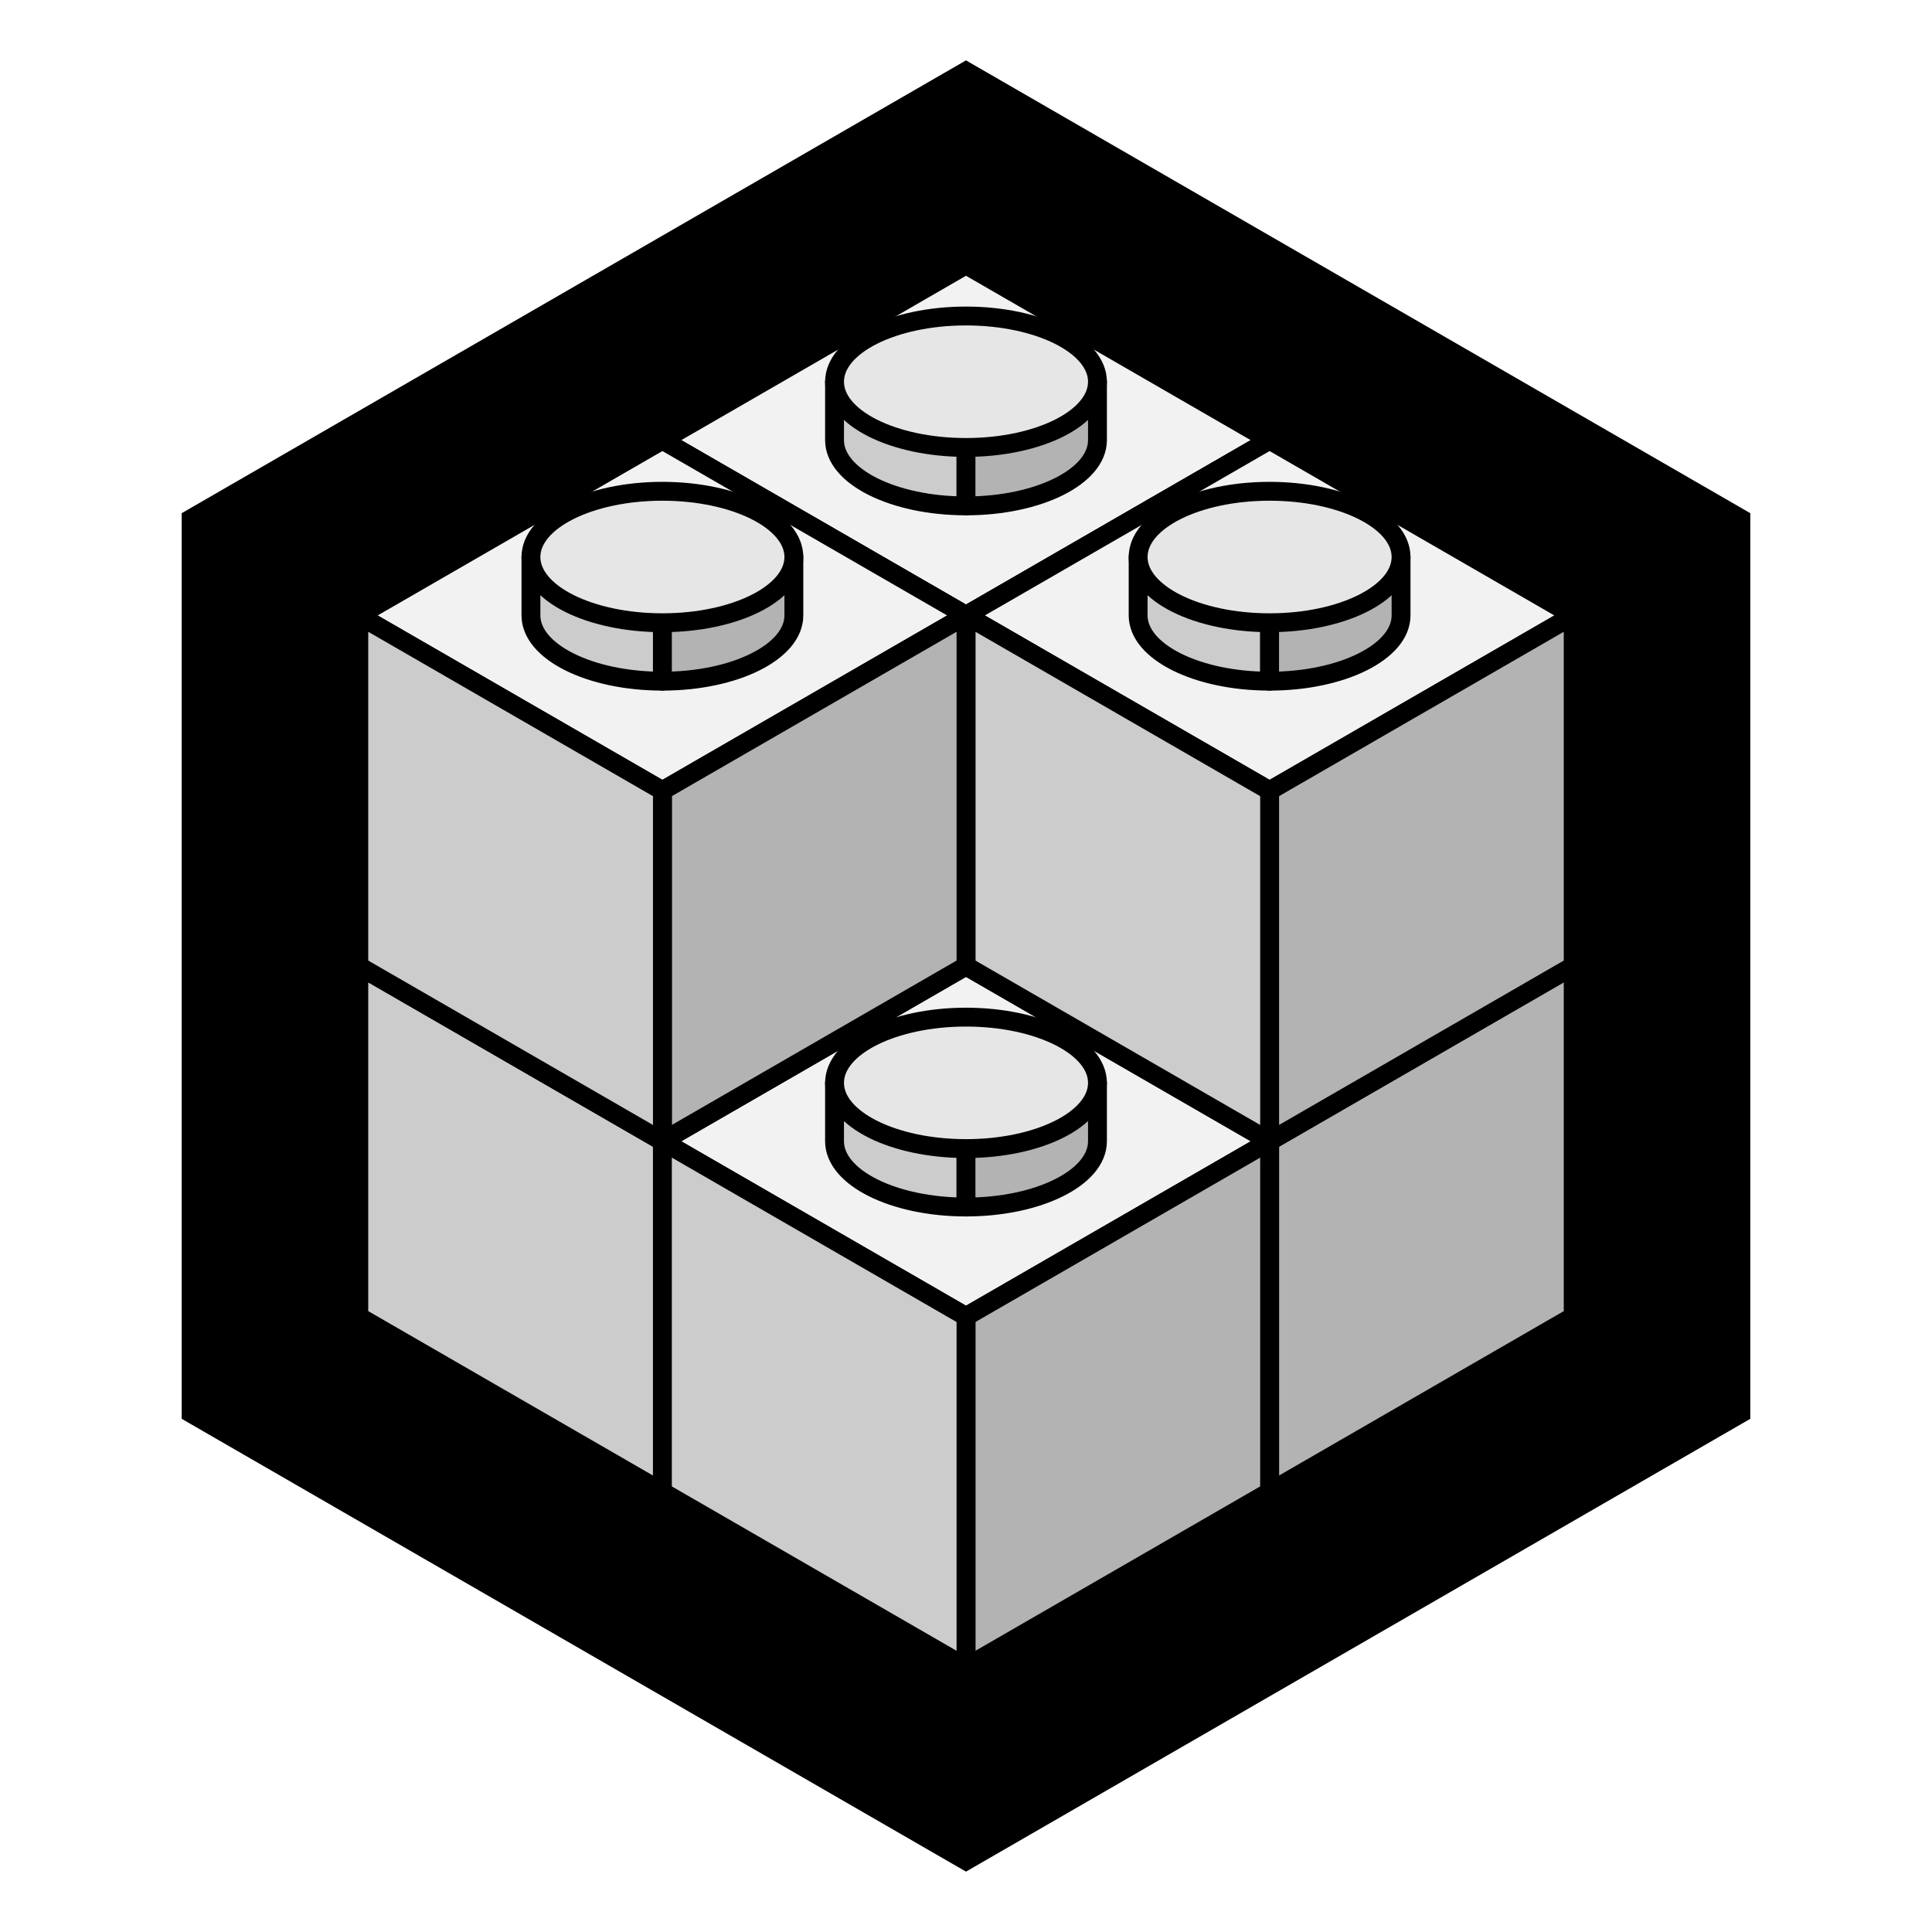
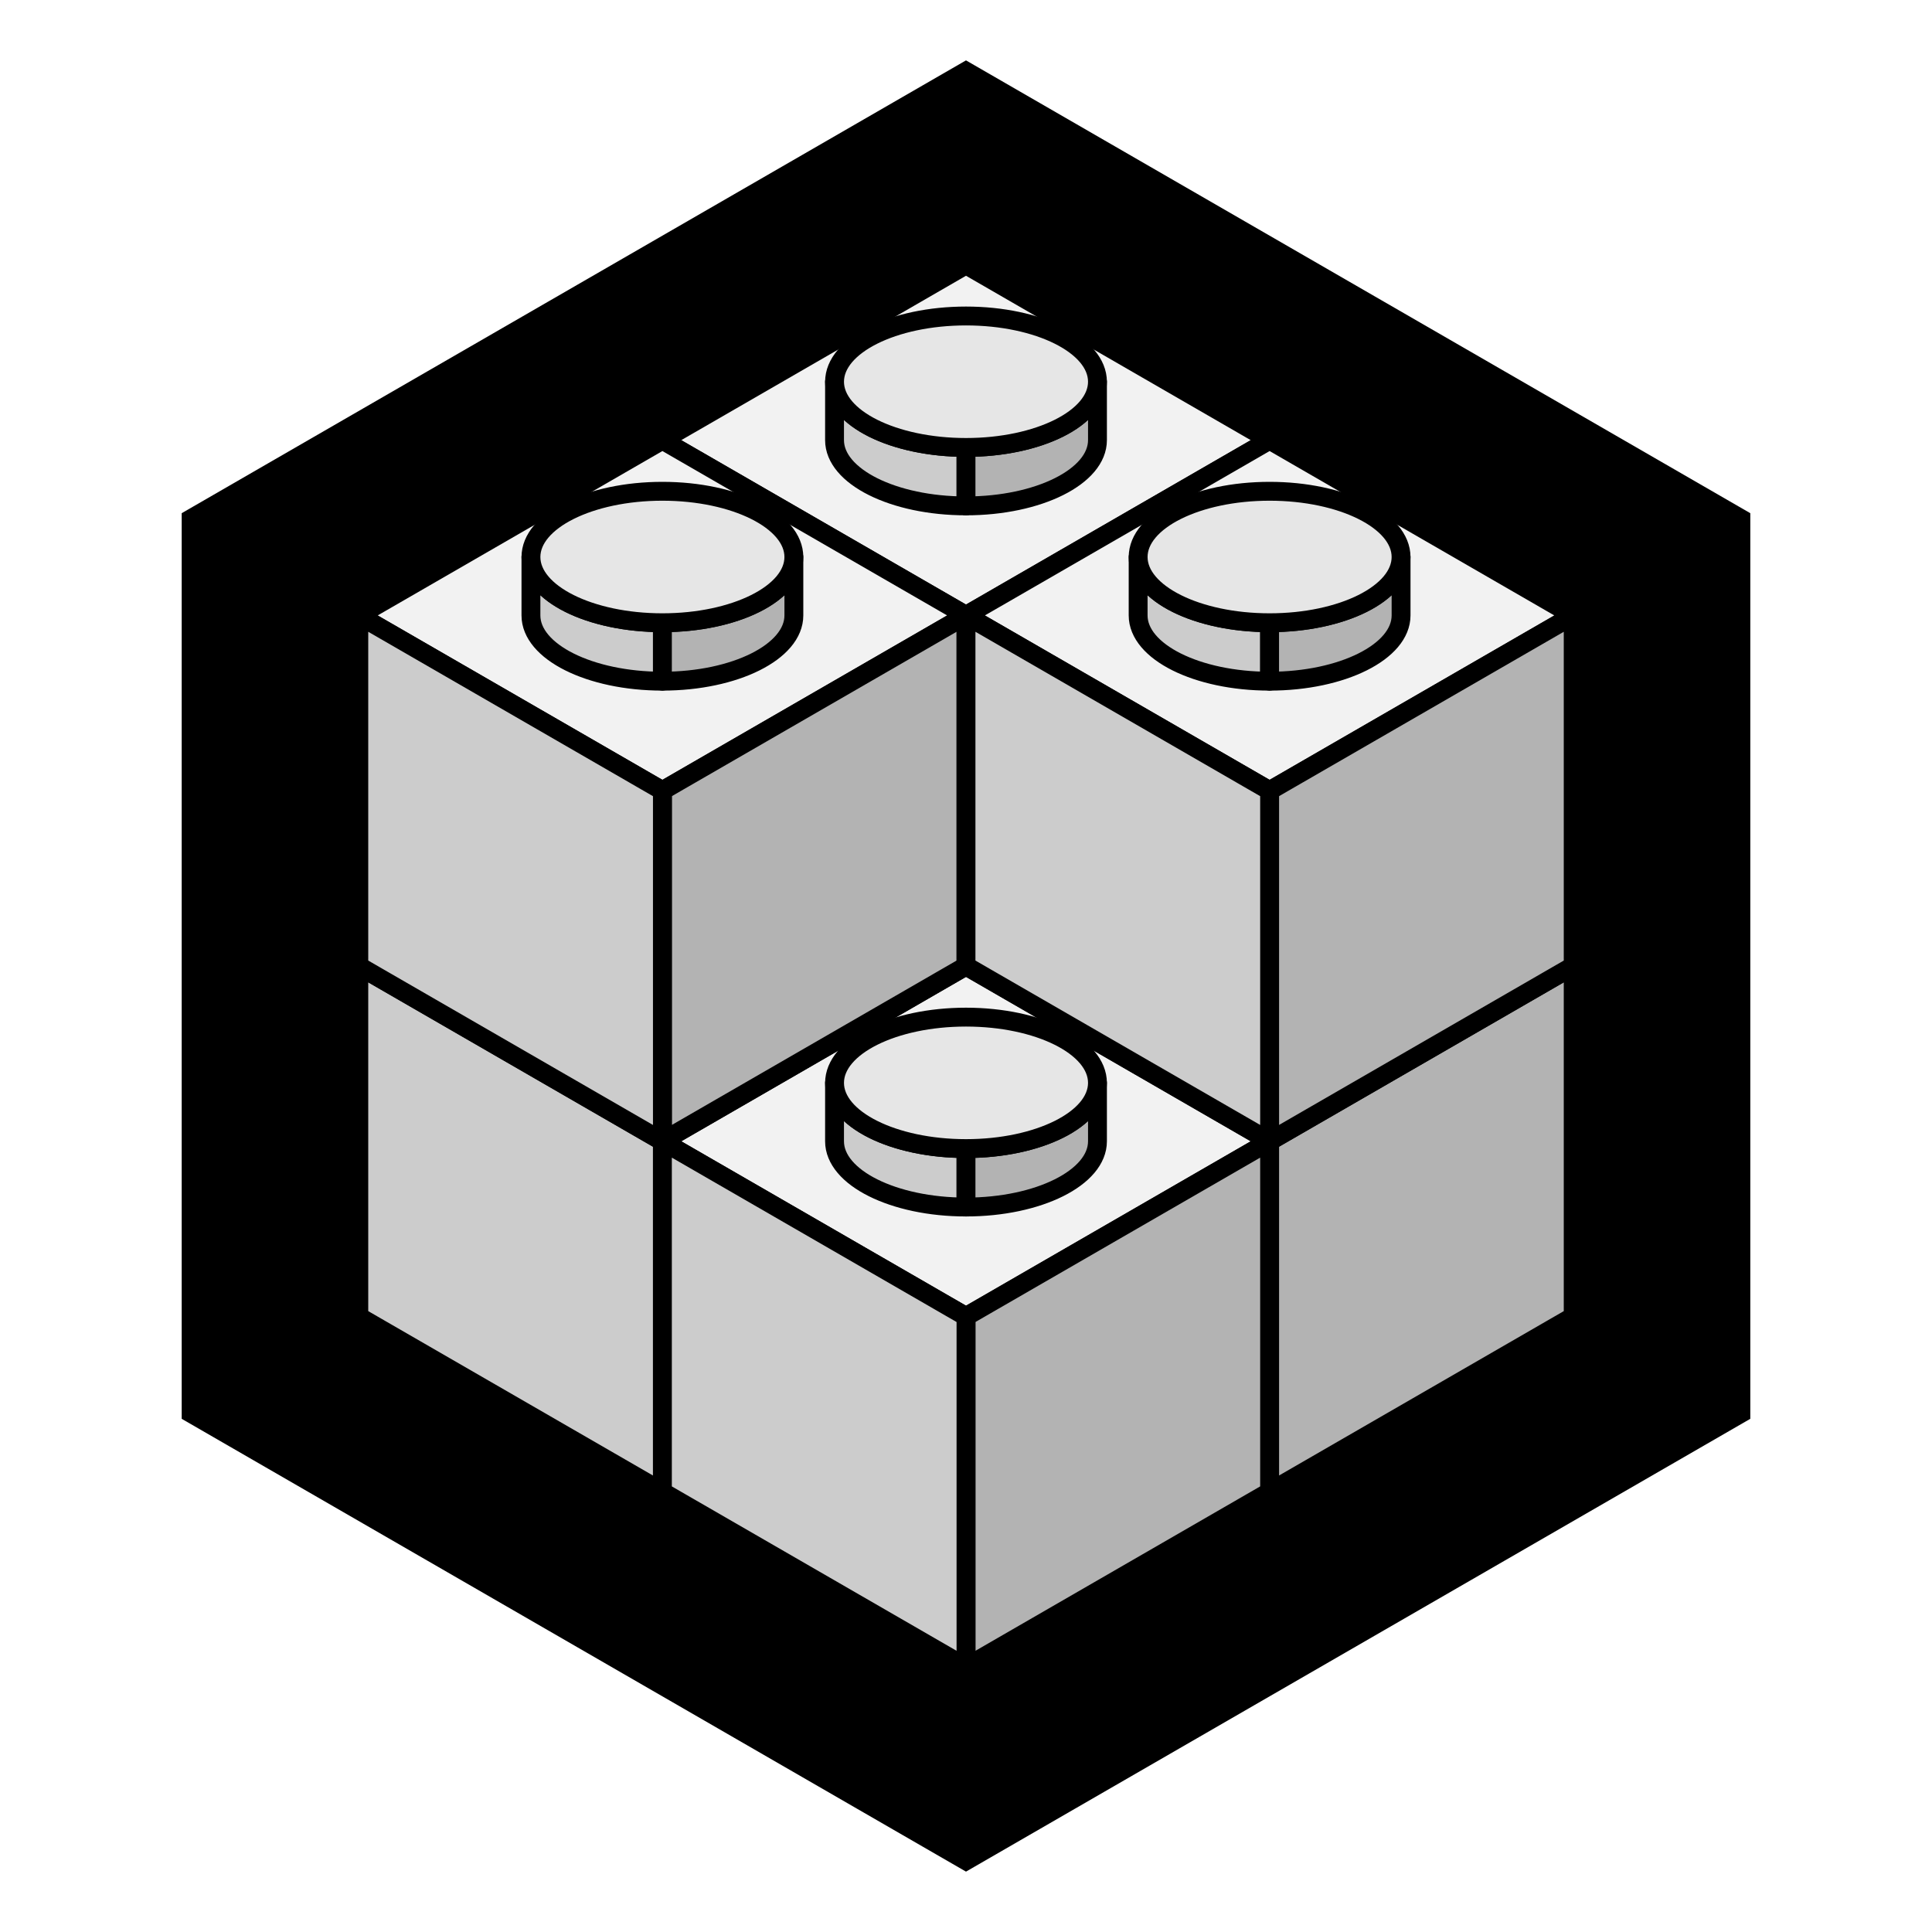
<svg xmlns="http://www.w3.org/2000/svg" width="1024" height="1024" viewBox="0 0 270.933 270.933" version="1.1" id="svg8">
  <defs id="defs2" />
  <g id="layer1" transform="translate(0,-161.5333)">
-     <g id="g43">
+     <g id="g20">
      <path style="fill:#000000;fill-opacity:1;stroke-width:0.265" id="path3822" d="m 67.733,163.65 56.826,32.808 0,65.617 -56.826,32.808 -56.826,-32.808 2e-6,-65.617 z" transform="matrix(1.935484,0,0,1.935484,4.369903,-146.7419)" />
-       <g id="g32" transform="matrix(0.5,0,0,0.5,76.92334,105.4253)" style="stroke:#000000;stroke-width:5.292;stroke-linecap:round;stroke-linejoin:round;stroke-dasharray:none;stroke-opacity:1">
-         <g id="g31" transform="translate(66.77007,135.3106)" style="stroke:#000000;stroke-width:5.292;stroke-linecap:round;stroke-linejoin:round;stroke-dasharray:none;stroke-opacity:1">
-           <path style="fill:#f2f2f2;fill-opacity:1;stroke:#000000;stroke-width:5.292;stroke-linecap:round;stroke-linejoin:round;stroke-dasharray:none;stroke-opacity:1" d="m 135.467,198.677 -85.15,49.161 85.15,49.161 85.15,-49.161 z" id="path27" />
-           <path style="fill:#cccccc;fill-opacity:1;stroke:#000000;stroke-width:5.292;stroke-linecap:round;stroke-linejoin:round;stroke-dasharray:none;stroke-opacity:1" d="m 135.467,229.403 a 36.871,18.435 0 0 0 -16.874,2.048 H 98.596 v 16.387 a 36.871,18.435 0 0 0 36.871,18.435 z" id="path28" />
-           <path style="fill:#b3b3b3;fill-opacity:1;stroke:#000000;stroke-width:5.292;stroke-linecap:round;stroke-linejoin:round;stroke-dasharray:none;stroke-opacity:1" d="m 220.617,247.839 -85.15,49.161 v 98.323 l 85.15,-49.161 z" id="path29" />
-           <path style="fill:#cccccc;fill-opacity:1;stroke:#000000;stroke-width:5.292;stroke-linecap:round;stroke-linejoin:round;stroke-dasharray:none;stroke-opacity:1" d="M 135.467,297 50.317,247.839 v 98.323 l 85.15,49.161 z" id="path30" />
-           <path style="fill:#b3b3b3;fill-opacity:1;stroke:#000000;stroke-width:5.292;stroke-linecap:round;stroke-linejoin:round;stroke-dasharray:none;stroke-opacity:1" d="m 135.467,229.403 v 36.871 a 36.871,18.435 0 0 0 36.871,-18.435 v -16.387 h -20.056 a 36.871,18.435 0 0 0 -16.815,-2.048 z" id="path31" />
-           <ellipse style="fill:#e6e6e6;fill-opacity:1;stroke:#000000;stroke-width:5.292;stroke-linecap:round;stroke-linejoin:round;stroke-dasharray:none;stroke-opacity:1" id="ellipse31" cx="135.467" cy="231.452" rx="36.871" ry="18.435" />
-         </g>
+       <g id="g19">
+         <path style="fill:#f2f2f2;fill-opacity:1;stroke:#000000;stroke-width:2.646;stroke-linecap:round;stroke-linejoin:round;stroke-dasharray:none;stroke-opacity:1" d="m 135.467,198.677 -42.575,24.581 42.575,24.581 42.575,-24.581 z" id="path15" />
+         <path id="path16" style="fill:#cccccc;fill-opacity:1;stroke:#000000;stroke-width:2.646;stroke-linecap:round;stroke-linejoin:round;stroke-dasharray:none;stroke-opacity:1" d="m 135.467,224.282 a 18.435,9.218 0 0 1 -18.436,-9.213 v 8.189 a 18.435,9.218 0 0 0 18.436,9.218 z" />
+         <path id="path19" style="fill:#b3b3b3;fill-opacity:1;stroke:#000000;stroke-width:2.646;stroke-linecap:round;stroke-linejoin:round;stroke-dasharray:none;stroke-opacity:1" d="m 135.467,224.282 v 8.194 a 18.435,9.218 0 0 0 18.436,-9.218 v -8.193 a 18.435,9.218 0 0 1 -18.436,9.218 z" />
+         <ellipse style="fill:#e6e6e6;fill-opacity:1;stroke:#000000;stroke-width:2.646;stroke-linecap:round;stroke-linejoin:round;stroke-dasharray:none;stroke-opacity:1" id="ellipse19" cx="135.467" cy="215.064" rx="18.435" ry="9.218" />
      </g>
-       <g id="g37" transform="matrix(0.5,0,0,0.5,-8.226747,105.4253)" style="stroke:#000000;stroke-width:5.292;stroke-linecap:round;stroke-linejoin:round;stroke-dasharray:none;stroke-opacity:1">
-         <g id="g36" transform="translate(66.77007,135.3106)" style="stroke:#000000;stroke-width:5.292;stroke-linecap:round;stroke-linejoin:round;stroke-dasharray:none;stroke-opacity:1">
-           <path style="fill:#f2f2f2;fill-opacity:1;stroke:#000000;stroke-width:5.292;stroke-linecap:round;stroke-linejoin:round;stroke-dasharray:none;stroke-opacity:1" d="m 135.467,198.677 -85.15,49.161 85.15,49.161 85.15,-49.161 z" id="path32" />
-           <path style="fill:#cccccc;fill-opacity:1;stroke:#000000;stroke-width:5.292;stroke-linecap:round;stroke-linejoin:round;stroke-dasharray:none;stroke-opacity:1" d="m 135.467,229.403 a 36.871,18.435 0 0 0 -16.874,2.048 H 98.596 v 16.387 a 36.871,18.435 0 0 0 36.871,18.435 z" id="path33" />
-           <path style="fill:#b3b3b3;fill-opacity:1;stroke:#000000;stroke-width:5.292;stroke-linecap:round;stroke-linejoin:round;stroke-dasharray:none;stroke-opacity:1" d="m 220.617,247.839 -85.15,49.161 v 98.323 l 85.15,-49.161 z" id="path34" />
-           <path style="fill:#cccccc;fill-opacity:1;stroke:#000000;stroke-width:5.292;stroke-linecap:round;stroke-linejoin:round;stroke-dasharray:none;stroke-opacity:1" d="M 135.467,297 50.317,247.839 v 98.323 l 85.15,49.161 z" id="path35" />
-           <path style="fill:#b3b3b3;fill-opacity:1;stroke:#000000;stroke-width:5.292;stroke-linecap:round;stroke-linejoin:round;stroke-dasharray:none;stroke-opacity:1" d="m 135.467,229.403 v 36.871 a 36.871,18.435 0 0 0 36.871,-18.435 v -16.387 h -20.056 a 36.871,18.435 0 0 0 -16.815,-2.048 z" id="path36" />
-           <ellipse style="fill:#e6e6e6;fill-opacity:1;stroke:#000000;stroke-width:5.292;stroke-linecap:round;stroke-linejoin:round;stroke-dasharray:none;stroke-opacity:1" id="ellipse36" cx="135.467" cy="231.452" rx="36.871" ry="18.435" />
-         </g>
+       <path style="fill:#b3b3b3;fill-opacity:1;stroke:#000000;stroke-width:2.646;stroke-linecap:round;stroke-linejoin:round;stroke-dasharray:none;stroke-opacity:1" d="m 220.617,297 -42.575,24.581 v 49.161 l 42.575,-24.581 z" id="path29" />
+       <path style="fill:#cccccc;fill-opacity:1;stroke:#000000;stroke-width:2.646;stroke-linecap:round;stroke-linejoin:round;stroke-dasharray:none;stroke-opacity:1" d="M 92.892,321.581 50.317,297 v 49.161 l 42.575,24.581 z" id="path35" />
+       <g id="g1">
+         <path style="fill:#f2f2f2;fill-opacity:1;stroke:#000000;stroke-width:2.646;stroke-linecap:round;stroke-linejoin:round;stroke-dasharray:none;stroke-opacity:1" d="M 135.467,297 92.892,321.581 135.467,346.161 178.042,321.581 Z" id="path37" />
+         <path id="path38" style="fill:#cccccc;fill-opacity:1;stroke:#000000;stroke-width:2.646;stroke-linecap:round;stroke-linejoin:round;stroke-dasharray:none;stroke-opacity:1" d="m 135.467,322.605 a 18.435,9.218 0 0 1 -18.436,-9.213 v 8.189 a 18.435,9.218 0 0 0 18.436,9.218 z" />
+         <path style="fill:#b3b3b3;fill-opacity:1;stroke:#000000;stroke-width:2.646;stroke-linecap:round;stroke-linejoin:round;stroke-dasharray:none;stroke-opacity:1" d="m 178.042,321.581 -42.575,24.581 v 49.161 l 42.575,-24.581 z" id="path39" />
+         <path style="fill:#cccccc;fill-opacity:1;stroke:#000000;stroke-width:2.646;stroke-linecap:round;stroke-linejoin:round;stroke-dasharray:none;stroke-opacity:1" d="M 135.467,346.161 92.892,321.581 v 49.161 l 42.575,24.581 z" id="path40" />
+         <path id="path41" style="fill:#b3b3b3;fill-opacity:1;stroke:#000000;stroke-width:2.646;stroke-linecap:round;stroke-linejoin:round;stroke-dasharray:none;stroke-opacity:1" d="m 135.467,322.605 v 8.194 a 18.435,9.218 0 0 0 18.436,-9.218 v -8.193 a 18.435,9.218 0 0 1 -18.436,9.218 z" />
+         <ellipse style="fill:#e6e6e6;fill-opacity:1;stroke:#000000;stroke-width:2.646;stroke-linecap:round;stroke-linejoin:round;stroke-dasharray:none;stroke-opacity:1" id="ellipse41" cx="135.467" cy="313.387" rx="18.435" ry="9.218" />
      </g>
-       <g id="g42" transform="matrix(0.5,0,0,0.5,34.34829,130.006)" style="stroke:#000000;stroke-width:5.292;stroke-linecap:round;stroke-linejoin:round;stroke-dasharray:none;stroke-opacity:1">
-         <g id="g41" transform="translate(66.77007,135.3106)" style="stroke:#000000;stroke-width:5.292;stroke-linecap:round;stroke-linejoin:round;stroke-dasharray:none;stroke-opacity:1">
-           <path style="fill:#f2f2f2;fill-opacity:1;stroke:#000000;stroke-width:5.292;stroke-linecap:round;stroke-linejoin:round;stroke-dasharray:none;stroke-opacity:1" d="m 135.467,198.677 -85.15,49.161 85.15,49.161 85.15,-49.161 z" id="path37" />
-           <path style="fill:#cccccc;fill-opacity:1;stroke:#000000;stroke-width:5.292;stroke-linecap:round;stroke-linejoin:round;stroke-dasharray:none;stroke-opacity:1" d="m 135.467,229.403 a 36.871,18.435 0 0 0 -16.874,2.048 H 98.596 v 16.387 a 36.871,18.435 0 0 0 36.871,18.435 z" id="path38" />
-           <path style="fill:#b3b3b3;fill-opacity:1;stroke:#000000;stroke-width:5.292;stroke-linecap:round;stroke-linejoin:round;stroke-dasharray:none;stroke-opacity:1" d="m 220.617,247.839 -85.15,49.161 v 98.323 l 85.15,-49.161 z" id="path39" />
-           <path style="fill:#cccccc;fill-opacity:1;stroke:#000000;stroke-width:5.292;stroke-linecap:round;stroke-linejoin:round;stroke-dasharray:none;stroke-opacity:1" d="M 135.467,297 50.317,247.839 v 98.323 l 85.15,49.161 z" id="path40" />
-           <path style="fill:#b3b3b3;fill-opacity:1;stroke:#000000;stroke-width:5.292;stroke-linecap:round;stroke-linejoin:round;stroke-dasharray:none;stroke-opacity:1" d="m 135.467,229.403 v 36.871 a 36.871,18.435 0 0 0 36.871,-18.435 v -16.387 h -20.056 a 36.871,18.435 0 0 0 -16.815,-2.048 z" id="path41" />
-           <ellipse style="fill:#e6e6e6;fill-opacity:1;stroke:#000000;stroke-width:5.292;stroke-linecap:round;stroke-linejoin:round;stroke-dasharray:none;stroke-opacity:1" id="ellipse41" cx="135.467" cy="231.452" rx="36.871" ry="18.435" />
-         </g>
+       <g id="g5" transform="translate(-42.57503,-73.74194)" style="display:inline">
+         <path style="fill:#f2f2f2;fill-opacity:1;stroke:#000000;stroke-width:2.646;stroke-linecap:round;stroke-linejoin:round;stroke-dasharray:none;stroke-opacity:1" d="M 135.467,297 92.892,321.581 135.467,346.161 178.042,321.581 Z" id="path1" />
+         <path id="path2" style="fill:#cccccc;fill-opacity:1;stroke:#000000;stroke-width:2.646;stroke-linecap:round;stroke-linejoin:round;stroke-dasharray:none;stroke-opacity:1" d="m 135.467,322.605 a 18.435,9.218 0 0 1 -18.436,-9.213 v 8.189 a 18.435,9.218 0 0 0 18.436,9.218 z" />
+         <path style="fill:#b3b3b3;fill-opacity:1;stroke:#000000;stroke-width:2.646;stroke-linecap:round;stroke-linejoin:round;stroke-dasharray:none;stroke-opacity:1" d="m 178.042,321.581 -42.575,24.581 v 49.161 l 42.575,-24.581 z" id="path3" />
+         <path style="fill:#cccccc;fill-opacity:1;stroke:#000000;stroke-width:2.646;stroke-linecap:round;stroke-linejoin:round;stroke-dasharray:none;stroke-opacity:1" d="M 135.467,346.161 92.892,321.581 v 49.161 l 42.575,24.581 z" id="path4" />
+         <path id="path5" style="fill:#b3b3b3;fill-opacity:1;stroke:#000000;stroke-width:2.646;stroke-linecap:round;stroke-linejoin:round;stroke-dasharray:none;stroke-opacity:1" d="m 135.467,322.605 v 8.194 a 18.435,9.218 0 0 0 18.436,-9.218 v -8.193 a 18.435,9.218 0 0 1 -18.436,9.218 z" />
+         <ellipse style="fill:#e6e6e6;fill-opacity:1;stroke:#000000;stroke-width:2.646;stroke-linecap:round;stroke-linejoin:round;stroke-dasharray:none;stroke-opacity:1" id="ellipse5" cx="135.467" cy="313.387" rx="18.435" ry="9.218" />
      </g>
-       <g id="g16" transform="matrix(0.5,0,0,0.5,34.3483,31.68341)" style="display:inline;stroke:#000000;stroke-width:5.292;stroke-linecap:round;stroke-linejoin:round;stroke-dasharray:none;stroke-opacity:1">
-         <g id="g15" transform="translate(66.77007,135.3106)" style="stroke:#000000;stroke-width:5.292;stroke-linecap:round;stroke-linejoin:round;stroke-dasharray:none;stroke-opacity:1">
-           <path style="fill:#f2f2f2;fill-opacity:1;stroke:#000000;stroke-width:5.292;stroke-linecap:round;stroke-linejoin:round;stroke-dasharray:none;stroke-opacity:1" d="m 135.467,198.677 -85.15,49.161 85.15,49.161 85.15,-49.161 z" id="path11" />
-           <path style="fill:#cccccc;fill-opacity:1;stroke:#000000;stroke-width:5.292;stroke-linecap:round;stroke-linejoin:round;stroke-dasharray:none;stroke-opacity:1" d="m 135.467,229.403 a 36.871,18.435 0 0 0 -16.874,2.048 H 98.596 v 16.387 a 36.871,18.435 0 0 0 36.871,18.435 z" id="path12" />
-           <path style="fill:#b3b3b3;fill-opacity:1;stroke:#000000;stroke-width:5.292;stroke-linecap:round;stroke-linejoin:round;stroke-dasharray:none;stroke-opacity:1" d="m 220.617,247.839 -85.15,49.161 v 98.323 l 85.15,-49.161 z" id="path13" />
-           <path style="fill:#cccccc;fill-opacity:1;stroke:#000000;stroke-width:5.292;stroke-linecap:round;stroke-linejoin:round;stroke-dasharray:none;stroke-opacity:1" d="M 135.467,297 50.317,247.839 v 98.323 l 85.15,49.161 z" id="path14" />
-           <path style="fill:#b3b3b3;fill-opacity:1;stroke:#000000;stroke-width:5.292;stroke-linecap:round;stroke-linejoin:round;stroke-dasharray:none;stroke-opacity:1" d="m 135.467,229.403 v 36.871 a 36.871,18.435 0 0 0 36.871,-18.435 v -16.387 h -20.056 a 36.871,18.435 0 0 0 -16.815,-2.048 z" id="path15" />
-           <ellipse style="fill:#e6e6e6;fill-opacity:1;stroke:#000000;stroke-width:5.292;stroke-linecap:round;stroke-linejoin:round;stroke-dasharray:none;stroke-opacity:1" id="ellipse15" cx="135.467" cy="231.452" rx="36.871" ry="18.435" />
-         </g>
-       </g>
-       <g id="g11" transform="matrix(0.5,0,0,0.5,76.92334,56.26405)" style="display:inline;stroke:#000000;stroke-width:5.292;stroke-linecap:round;stroke-linejoin:round;stroke-dasharray:none;stroke-opacity:1">
-         <g id="g10" transform="translate(66.77007,135.3106)" style="stroke:#000000;stroke-width:5.292;stroke-linecap:round;stroke-linejoin:round;stroke-dasharray:none;stroke-opacity:1">
-           <path style="fill:#f2f2f2;fill-opacity:1;stroke:#000000;stroke-width:5.292;stroke-linecap:round;stroke-linejoin:round;stroke-dasharray:none;stroke-opacity:1" d="m 135.467,198.677 -85.15,49.161 85.15,49.161 85.15,-49.161 z" id="path6" />
-           <path style="fill:#cccccc;fill-opacity:1;stroke:#000000;stroke-width:5.292;stroke-linecap:round;stroke-linejoin:round;stroke-dasharray:none;stroke-opacity:1" d="m 135.467,229.403 a 36.871,18.435 0 0 0 -16.874,2.048 H 98.596 v 16.387 a 36.871,18.435 0 0 0 36.871,18.435 z" id="path7" />
-           <path style="fill:#b3b3b3;fill-opacity:1;stroke:#000000;stroke-width:5.292;stroke-linecap:round;stroke-linejoin:round;stroke-dasharray:none;stroke-opacity:1" d="m 220.617,247.839 -85.15,49.161 v 98.323 l 85.15,-49.161 z" id="path8" />
-           <path style="fill:#cccccc;fill-opacity:1;stroke:#000000;stroke-width:5.292;stroke-linecap:round;stroke-linejoin:round;stroke-dasharray:none;stroke-opacity:1" d="M 135.467,297 50.317,247.839 v 98.323 l 85.15,49.161 z" id="path9" />
-           <path style="fill:#b3b3b3;fill-opacity:1;stroke:#000000;stroke-width:5.292;stroke-linecap:round;stroke-linejoin:round;stroke-dasharray:none;stroke-opacity:1" d="m 135.467,229.403 v 36.871 a 36.871,18.435 0 0 0 36.871,-18.435 v -16.387 h -20.056 a 36.871,18.435 0 0 0 -16.815,-2.048 z" id="path10" />
-           <ellipse style="fill:#e6e6e6;fill-opacity:1;stroke:#000000;stroke-width:5.292;stroke-linecap:round;stroke-linejoin:round;stroke-dasharray:none;stroke-opacity:1" id="ellipse10" cx="135.467" cy="231.452" rx="36.871" ry="18.435" />
-         </g>
-       </g>
-       <g id="g21" transform="matrix(0.5,0,0,0.5,-8.226747,56.26405)" style="stroke:#000000;stroke-width:5.292;stroke-linecap:round;stroke-linejoin:round;stroke-dasharray:none;stroke-opacity:1">
-         <g id="g20" transform="translate(66.77007,135.3106)" style="stroke:#000000;stroke-width:5.292;stroke-linecap:round;stroke-linejoin:round;stroke-dasharray:none;stroke-opacity:1">
-           <path style="fill:#f2f2f2;fill-opacity:1;stroke:#000000;stroke-width:5.292;stroke-linecap:round;stroke-linejoin:round;stroke-dasharray:none;stroke-opacity:1" d="m 135.467,198.677 -85.15,49.161 85.15,49.161 85.15,-49.161 z" id="path16" />
-           <path style="fill:#cccccc;fill-opacity:1;stroke:#000000;stroke-width:5.292;stroke-linecap:round;stroke-linejoin:round;stroke-dasharray:none;stroke-opacity:1" d="m 135.467,229.403 a 36.871,18.435 0 0 0 -16.874,2.048 H 98.596 v 16.387 a 36.871,18.435 0 0 0 36.871,18.435 z" id="path17" />
-           <path style="fill:#b3b3b3;fill-opacity:1;stroke:#000000;stroke-width:5.292;stroke-linecap:round;stroke-linejoin:round;stroke-dasharray:none;stroke-opacity:1" d="m 220.617,247.839 -85.15,49.161 v 98.323 l 85.15,-49.161 z" id="path18" />
-           <path style="fill:#cccccc;fill-opacity:1;stroke:#000000;stroke-width:5.292;stroke-linecap:round;stroke-linejoin:round;stroke-dasharray:none;stroke-opacity:1" d="M 135.467,297 50.317,247.839 v 98.323 l 85.15,49.161 z" id="path19" />
-           <path style="fill:#b3b3b3;fill-opacity:1;stroke:#000000;stroke-width:5.292;stroke-linecap:round;stroke-linejoin:round;stroke-dasharray:none;stroke-opacity:1" d="m 135.467,229.403 v 36.871 a 36.871,18.435 0 0 0 36.871,-18.435 v -16.387 h -20.056 a 36.871,18.435 0 0 0 -16.815,-2.048 z" id="path20" />
-           <ellipse style="fill:#e6e6e6;fill-opacity:1;stroke:#000000;stroke-width:5.292;stroke-linecap:round;stroke-linejoin:round;stroke-dasharray:none;stroke-opacity:1" id="ellipse20" cx="135.467" cy="231.452" rx="36.871" ry="18.435" />
-         </g>
+       <g id="g10" transform="translate(42.57505,-73.74194)" style="display:inline">
+         <path style="fill:#f2f2f2;fill-opacity:1;stroke:#000000;stroke-width:2.646;stroke-linecap:round;stroke-linejoin:round;stroke-dasharray:none;stroke-opacity:1" d="M 135.467,297 92.892,321.581 135.467,346.161 178.042,321.581 Z" id="path6" />
+         <path id="path7" style="fill:#cccccc;fill-opacity:1;stroke:#000000;stroke-width:2.646;stroke-linecap:round;stroke-linejoin:round;stroke-dasharray:none;stroke-opacity:1" d="m 135.467,322.605 a 18.435,9.218 0 0 1 -18.436,-9.213 v 8.189 a 18.435,9.218 0 0 0 18.436,9.218 z" />
+         <path style="fill:#b3b3b3;fill-opacity:1;stroke:#000000;stroke-width:2.646;stroke-linecap:round;stroke-linejoin:round;stroke-dasharray:none;stroke-opacity:1" d="m 178.042,321.581 -42.575,24.581 v 49.161 l 42.575,-24.581 z" id="path8" />
+         <path style="fill:#cccccc;fill-opacity:1;stroke:#000000;stroke-width:2.646;stroke-linecap:round;stroke-linejoin:round;stroke-dasharray:none;stroke-opacity:1" d="M 135.467,346.161 92.892,321.581 v 49.161 l 42.575,24.581 z" id="path9" />
+         <path id="path10" style="fill:#b3b3b3;fill-opacity:1;stroke:#000000;stroke-width:2.646;stroke-linecap:round;stroke-linejoin:round;stroke-dasharray:none;stroke-opacity:1" d="m 135.467,322.605 v 8.194 a 18.435,9.218 0 0 0 18.436,-9.218 v -8.193 a 18.435,9.218 0 0 1 -18.436,9.218 z" />
+         <ellipse style="fill:#e6e6e6;fill-opacity:1;stroke:#000000;stroke-width:2.646;stroke-linecap:round;stroke-linejoin:round;stroke-dasharray:none;stroke-opacity:1" id="ellipse10" cx="135.467" cy="313.387" rx="18.435" ry="9.218" />
      </g>
    </g>
  </g>
</svg>
